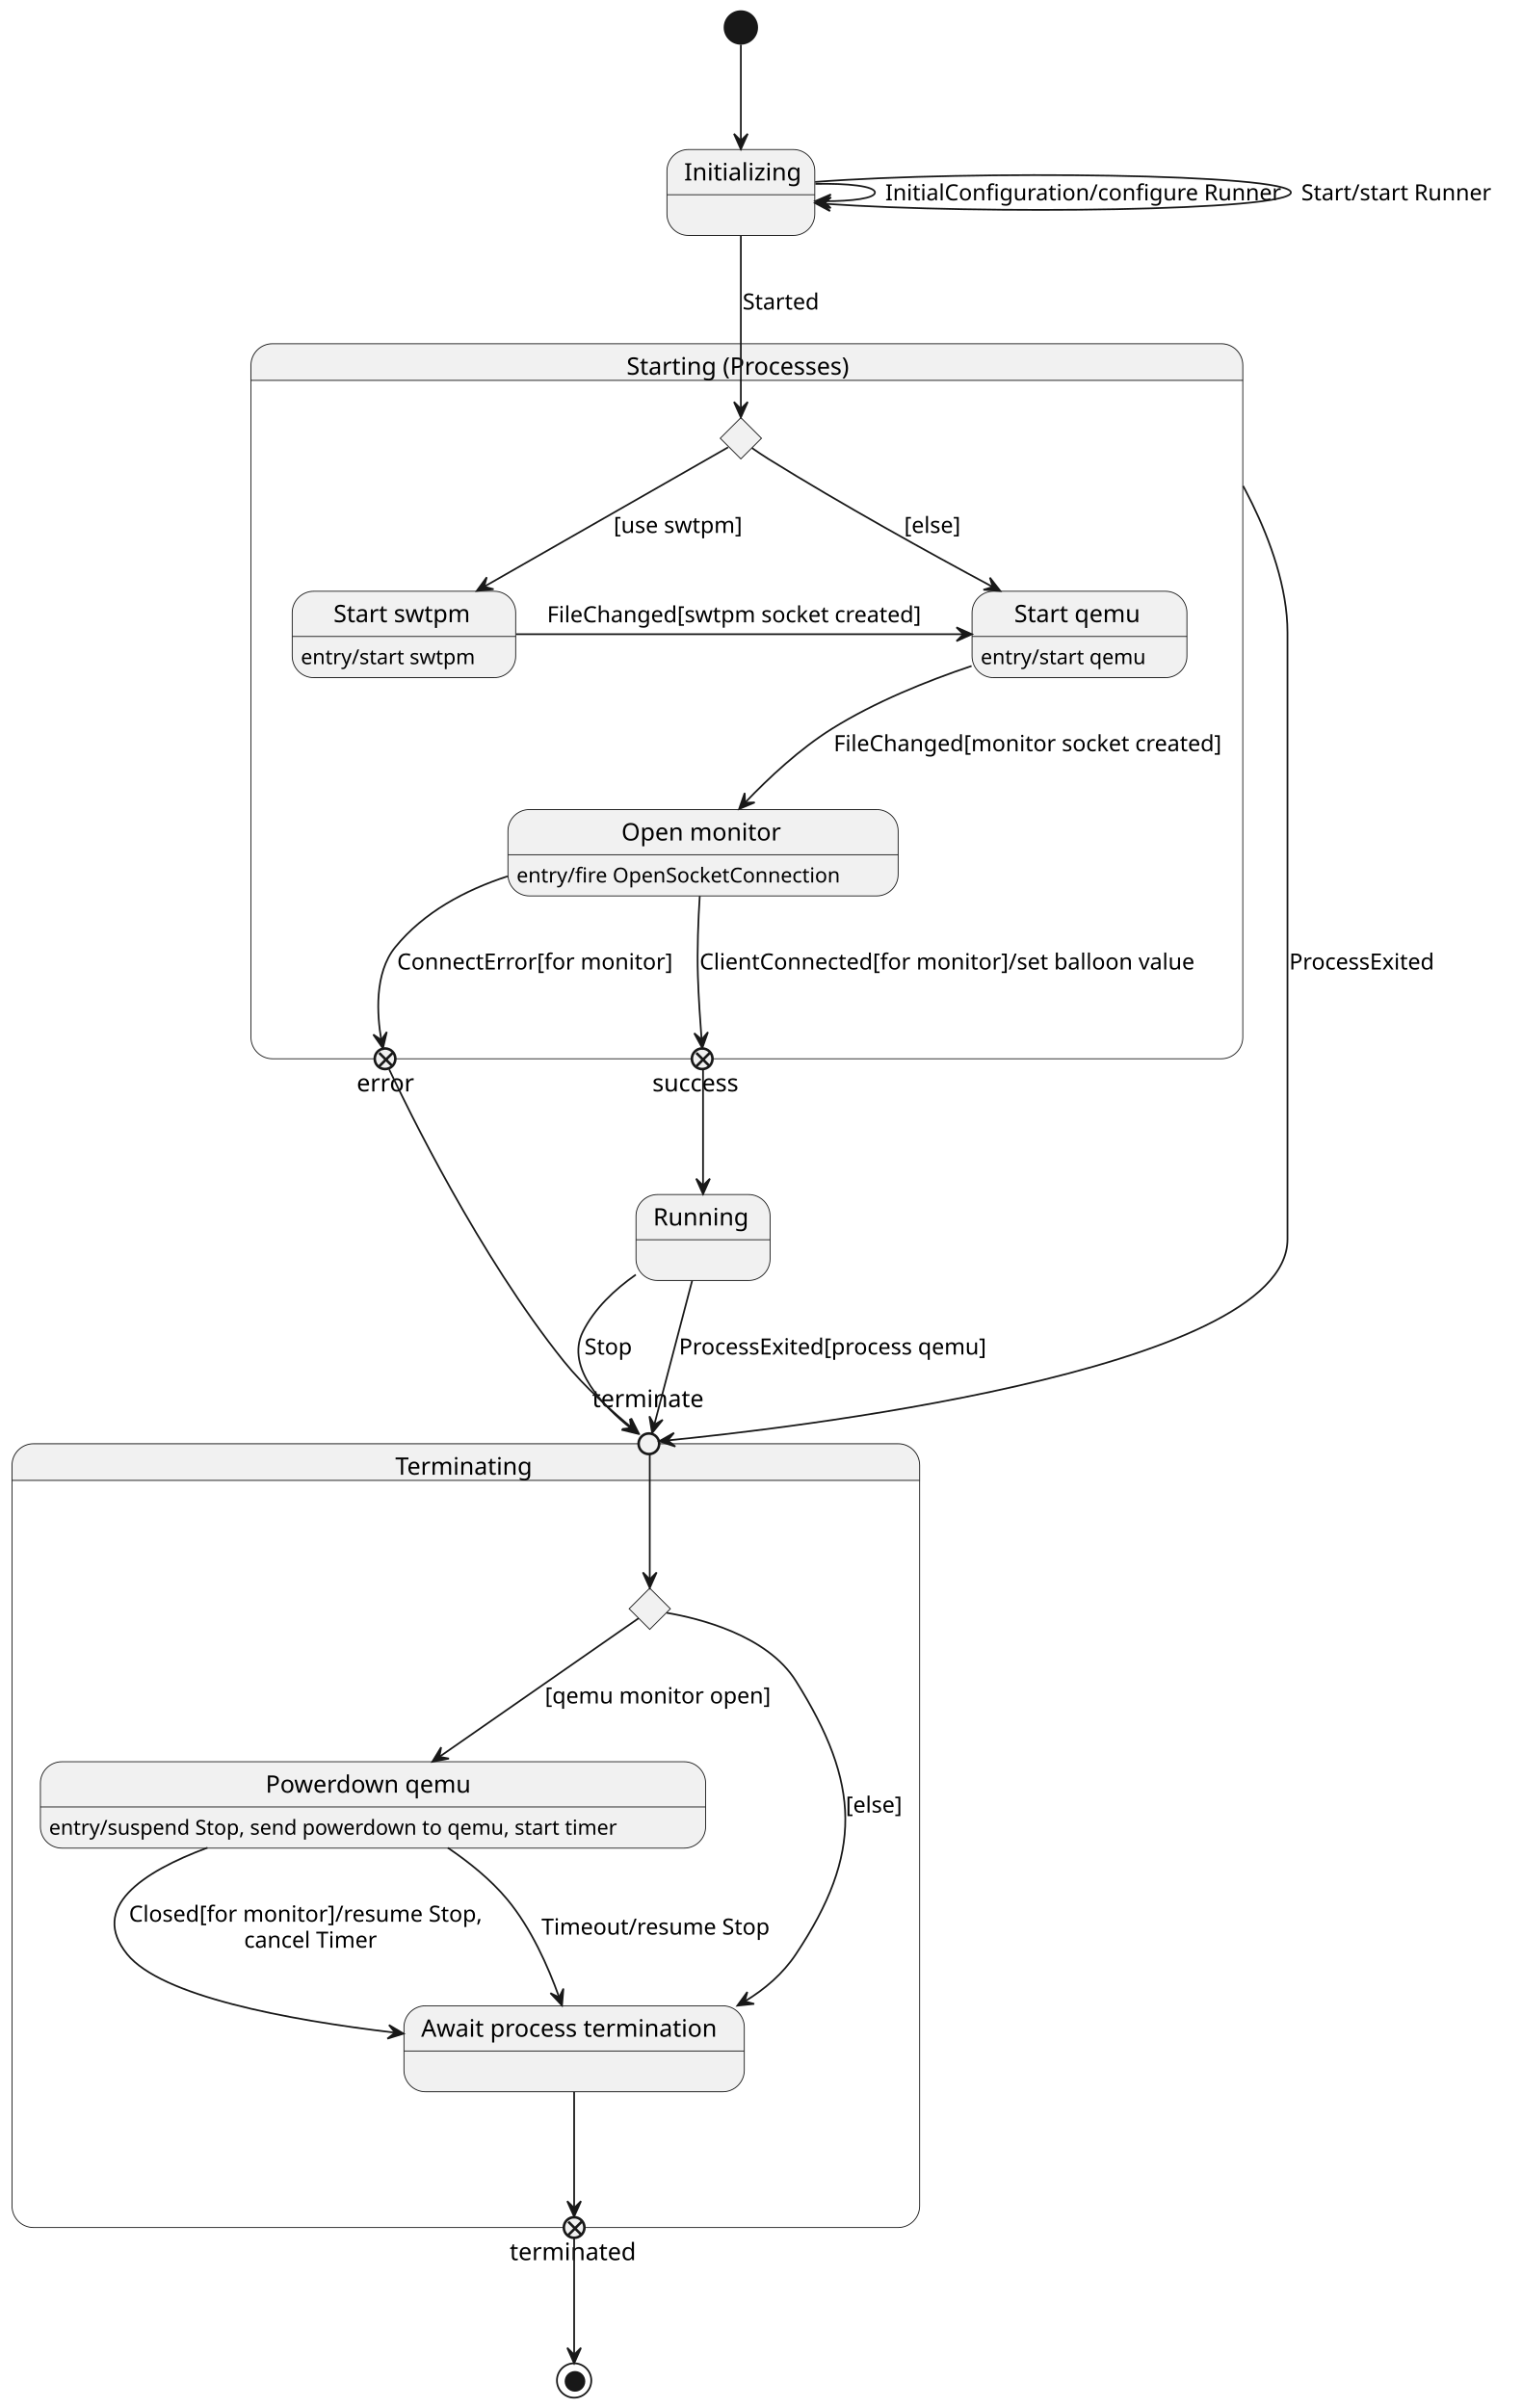
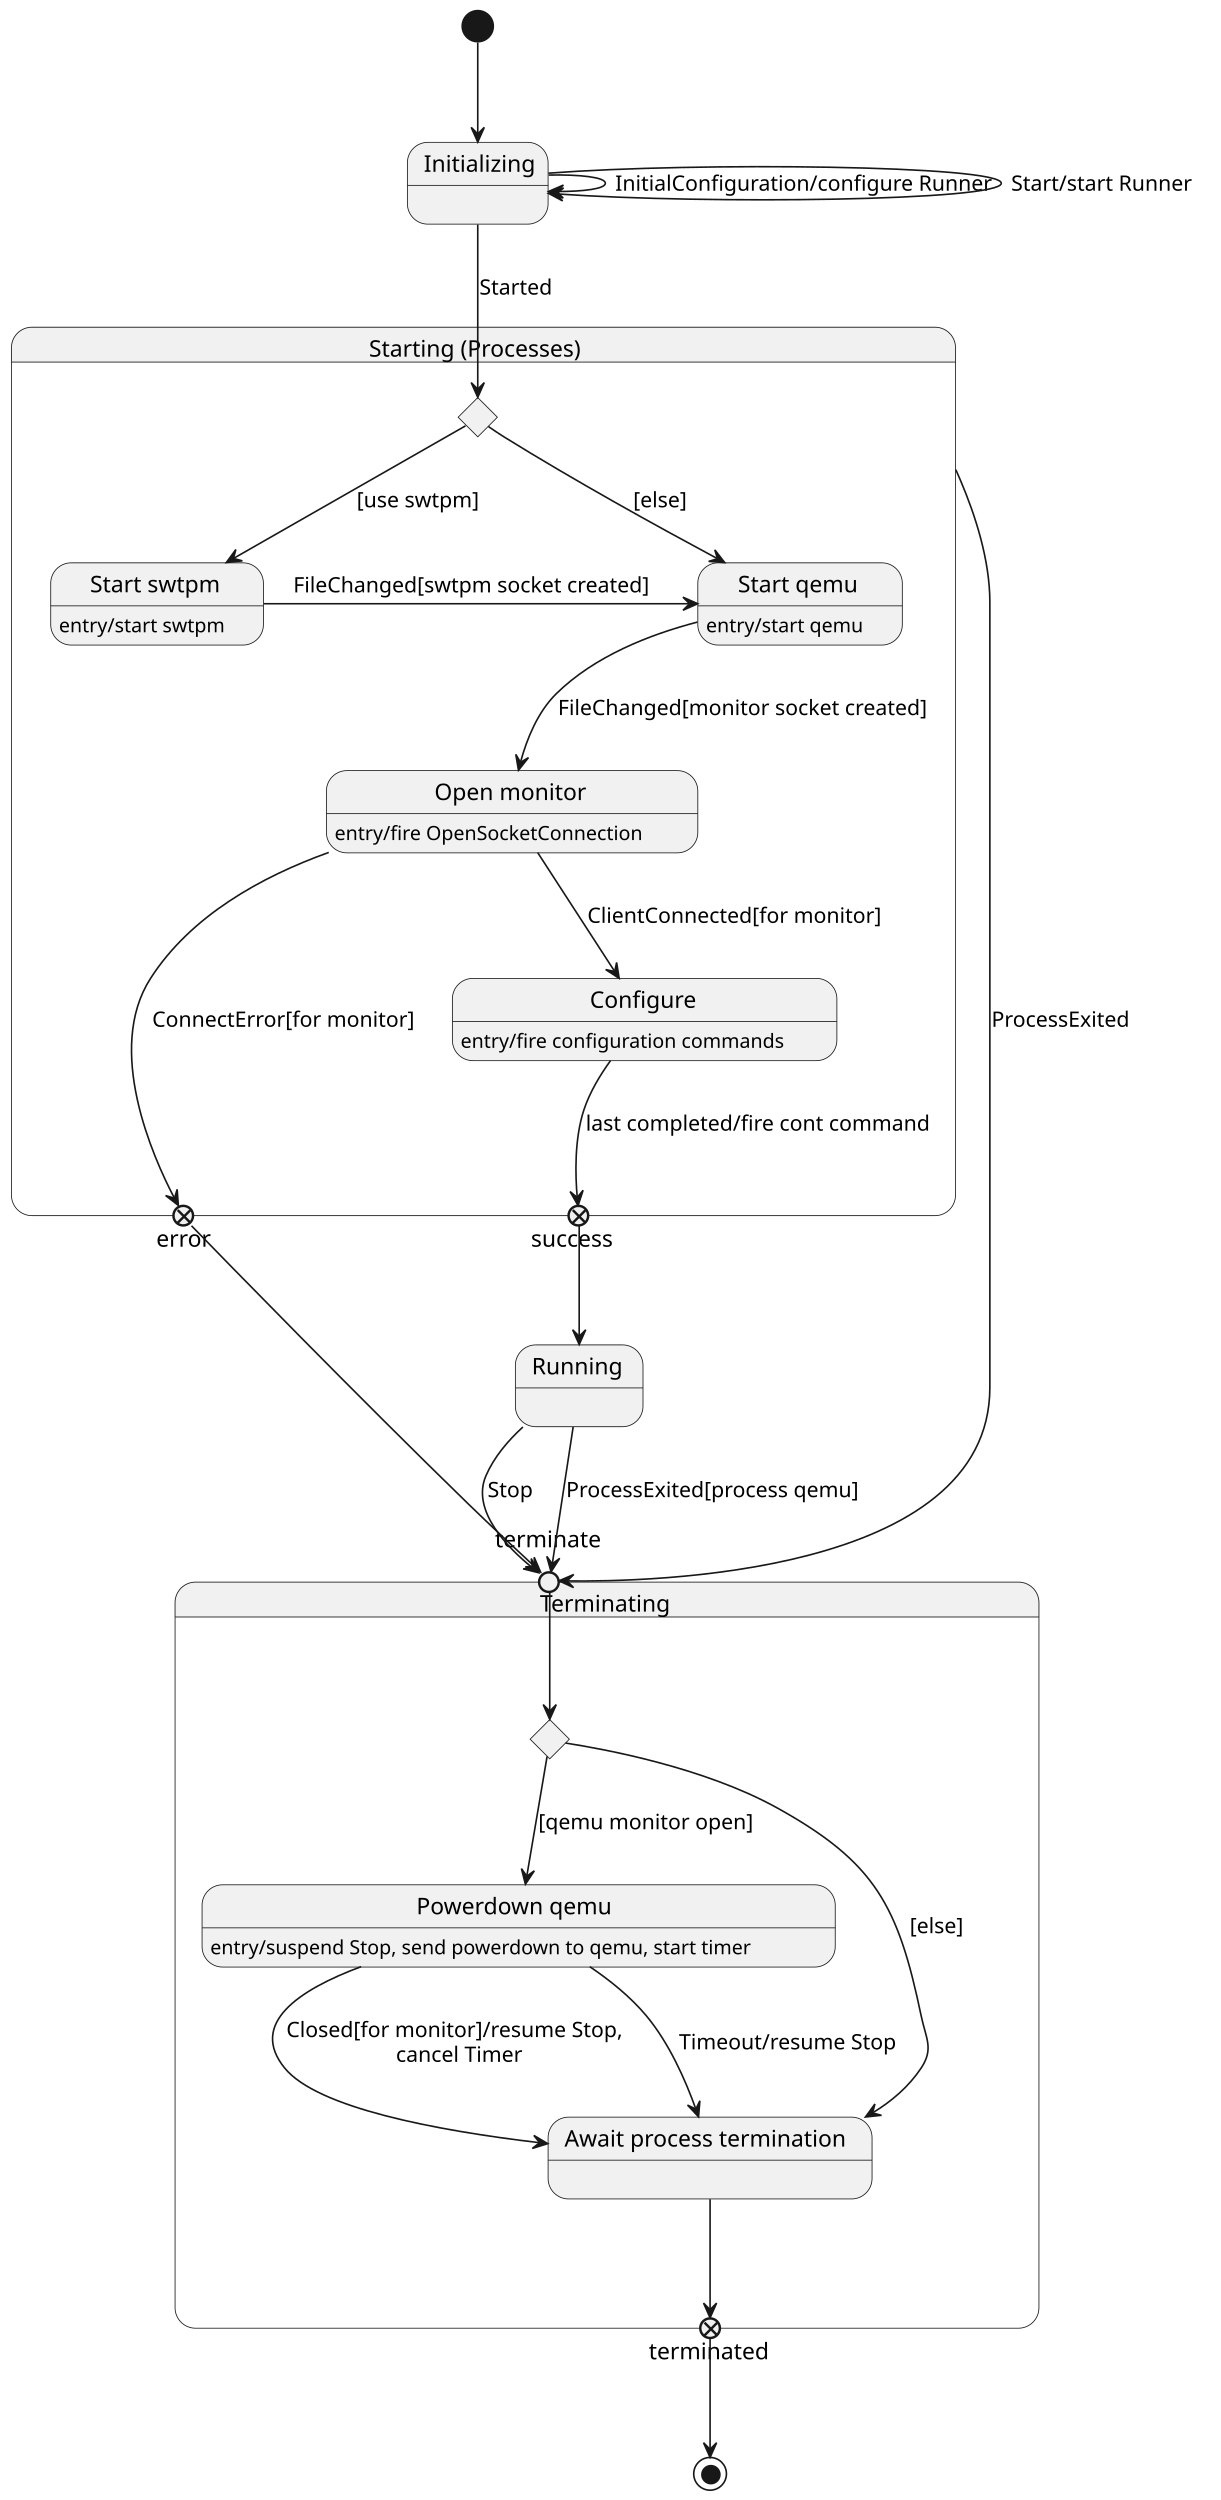
- <svg xmlns="http://www.w3.org/2000/svg" contentStyleType="text/css" height="1401px" preserveAspectRatio="none" style="width:885px;height:1401px;background:#FFFFFF;" version="1.1" viewBox="0 0 885 1401" width="885px" zoomAndPan="magnify">
+ <svg xmlns="http://www.w3.org/2000/svg" contentStyleType="text/css" height="1528px" preserveAspectRatio="none" style="width:746px;height:1528px;background:#FFFFFF;" version="1.1" viewBox="0 0 746 1528" width="746px" zoomAndPan="magnify">
  <defs />
  <g>
    <g id="cluster_StartingProcess">
-       <path d="M158.5,200 L710.5,200 A12.5,12.5 0 0 1 723,212.5 L723,221.297 L146,221.297 L146,212.5 A12.5,12.5 0 0 1 158.5,200 " fill="#F1F1F1" style="stroke:#F1F1F1;stroke-width:1.0;" />
-       <rect fill="none" height="416" rx="12.5" ry="12.5" style="stroke:#181818;stroke-width:0.5;" width="577" x="146" y="200" />
-       <line style="stroke:#181818;stroke-width:0.5;" x1="146" x2="723" y1="221.297" y2="221.297" />
-       <text fill="#000000" font-family="sans-serif" font-size="14" lengthAdjust="spacing" textLength="140" x="364.5" y="217.995">Starting (Processes)</text>
+       <path d="M19.5,200 L571.5,200 A12.5,12.5 0 0 1 584,212.5 L584,221.297 L7,221.297 L7,212.5 A12.5,12.5 0 0 1 19.5,200 " fill="#F1F1F1" style="stroke:#F1F1F1;stroke-width:1.0;" />
+       <rect fill="none" height="543" rx="12.5" ry="12.5" style="stroke:#181818;stroke-width:0.5;" width="577" x="7" y="200" />
+       <line style="stroke:#181818;stroke-width:0.5;" x1="7" x2="584" y1="221.297" y2="221.297" />
+       <text fill="#000000" font-family="sans-serif" font-size="14" lengthAdjust="spacing" textLength="140" x="225.5" y="217.995">Starting (Processes)</text>
    </g>
    <g id="cluster_Terminating">
-       <path d="M19.5,840 L522.5,840 A12.5,12.5 0 0 1 535,852.5 L535,861.297 L7,861.297 L7,852.5 A12.5,12.5 0 0 1 19.5,840 " fill="#F1F1F1" style="stroke:#F1F1F1;stroke-width:1.0;" />
-       <rect fill="none" height="456" rx="12.5" ry="12.5" style="stroke:#181818;stroke-width:0.5;" width="528" x="7" y="840" />
-       <line style="stroke:#181818;stroke-width:0.5;" x1="7" x2="535" y1="861.297" y2="861.297" />
-       <text fill="#000000" font-family="sans-serif" font-size="14" lengthAdjust="spacing" textLength="82" x="230" y="857.995">Terminating</text>
+       <path d="M119.5,967 L622.5,967 A12.5,12.5 0 0 1 635,979.5 L635,988.297 L107,988.297 L107,979.5 A12.5,12.5 0 0 1 119.5,967 " fill="#F1F1F1" style="stroke:#F1F1F1;stroke-width:1.0;" />
+       <rect fill="none" height="456" rx="12.5" ry="12.5" style="stroke:#181818;stroke-width:0.5;" width="528" x="107" y="967" />
+       <line style="stroke:#181818;stroke-width:0.5;" x1="107" x2="635" y1="988.297" y2="988.297" />
+       <text fill="#000000" font-family="sans-serif" font-size="14" lengthAdjust="spacing" textLength="82" x="330" y="984.995">Terminating</text>
    </g>
    <g id="elem_which">
-       <polygon fill="#F1F1F1" points="431,243,443,255,431,267,419,255,431,243" style="stroke:#181818;stroke-width:0.5;" />
+       <polygon fill="#F1F1F1" points="292,243,304,255,292,267,280,255,292,243" style="stroke:#181818;stroke-width:0.5;" />
    </g>
    <g id="StartingProcess.swtpm">
-       <rect fill="#F1F1F1" height="50.266" rx="12.5" ry="12.5" style="stroke:#181818;stroke-width:0.5;" width="130" x="170" y="344" />
-       <line style="stroke:#181818;stroke-width:0.5;" x1="170" x2="300" y1="370.297" y2="370.297" />
-       <text fill="#000000" font-family="sans-serif" font-size="14" lengthAdjust="spacing" textLength="82" x="194" y="361.995">Start swtpm</text>
-       <text fill="#000000" font-family="sans-serif" font-size="12" lengthAdjust="spacing" textLength="110" x="175" y="386.435">entry/start swtpm</text>
+       <rect fill="#F1F1F1" height="50.266" rx="12.5" ry="12.5" style="stroke:#181818;stroke-width:0.5;" width="130" x="31" y="344" />
+       <line style="stroke:#181818;stroke-width:0.5;" x1="31" x2="161" y1="370.297" y2="370.297" />
+       <text fill="#000000" font-family="sans-serif" font-size="14" lengthAdjust="spacing" textLength="82" x="55" y="361.995">Start swtpm</text>
+       <text fill="#000000" font-family="sans-serif" font-size="12" lengthAdjust="spacing" textLength="110" x="36" y="386.435">entry/start swtpm</text>
    </g>
    <g id="StartingProcess.qemu">
-       <rect fill="#F1F1F1" height="50.266" rx="12.5" ry="12.5" style="stroke:#181818;stroke-width:0.5;" width="125" x="565.5" y="344" />
-       <line style="stroke:#181818;stroke-width:0.5;" x1="565.5" x2="690.5" y1="370.297" y2="370.297" />
-       <text fill="#000000" font-family="sans-serif" font-size="14" lengthAdjust="spacing" textLength="76" x="590" y="361.995">Start qemu</text>
-       <text fill="#000000" font-family="sans-serif" font-size="12" lengthAdjust="spacing" textLength="105" x="570.5" y="386.435">entry/start qemu</text>
+       <rect fill="#F1F1F1" height="50.266" rx="12.5" ry="12.5" style="stroke:#181818;stroke-width:0.5;" width="125" x="426.5" y="344" />
+       <line style="stroke:#181818;stroke-width:0.5;" x1="426.5" x2="551.5" y1="370.297" y2="370.297" />
+       <text fill="#000000" font-family="sans-serif" font-size="14" lengthAdjust="spacing" textLength="76" x="451" y="361.995">Start qemu</text>
+       <text fill="#000000" font-family="sans-serif" font-size="12" lengthAdjust="spacing" textLength="105" x="431.5" y="386.435">entry/start qemu</text>
    </g>
    <g id="StartingProcess.monitor">
-       <rect fill="#F1F1F1" height="50.266" rx="12.5" ry="12.5" style="stroke:#181818;stroke-width:0.5;" width="227" x="295.5" y="471" />
-       <line style="stroke:#181818;stroke-width:0.5;" x1="295.5" x2="522.5" y1="497.297" y2="497.297" />
-       <text fill="#000000" font-family="sans-serif" font-size="14" lengthAdjust="spacing" textLength="95" x="361.5" y="488.995">Open monitor</text>
-       <text fill="#000000" font-family="sans-serif" font-size="12" lengthAdjust="spacing" textLength="207" x="300.5" y="513.436">entry/fire OpenSocketConnection</text>
+       <rect fill="#F1F1F1" height="50.266" rx="12.5" ry="12.5" style="stroke:#181818;stroke-width:0.5;" width="227" x="199.5" y="471" />
+       <line style="stroke:#181818;stroke-width:0.5;" x1="199.5" x2="426.5" y1="497.297" y2="497.297" />
+       <text fill="#000000" font-family="sans-serif" font-size="14" lengthAdjust="spacing" textLength="95" x="265.5" y="488.995">Open monitor</text>
+       <text fill="#000000" font-family="sans-serif" font-size="12" lengthAdjust="spacing" textLength="207" x="204.5" y="513.436">entry/fire OpenSocketConnection</text>
    </g>
-     <text fill="#000000" font-family="sans-serif" font-size="14" lengthAdjust="spacing" textLength="58" x="379.5" y="634.995">success</text>
-     <ellipse cx="408.5" cy="616" fill="#F1F1F1" rx="6" ry="6" style="stroke:#181818;stroke-width:1.5;" />
-     <line style="stroke:#181818;stroke-width:1.5;" x1="412.889" x2="405.111" y1="620.389" y2="612.611" />
-     <line style="stroke:#181818;stroke-width:1.5;" x1="412.889" x2="405.111" y1="612.611" y2="620.389" />
-     <text fill="#000000" font-family="sans-serif" font-size="14" lengthAdjust="spacing" textLength="33" x="207.5" y="634.995">error</text>
-     <ellipse cx="224" cy="616" fill="#F1F1F1" rx="6" ry="6" style="stroke:#181818;stroke-width:1.5;" />
-     <line style="stroke:#181818;stroke-width:1.5;" x1="228.389" x2="220.611" y1="620.389" y2="612.611" />
-     <line style="stroke:#181818;stroke-width:1.5;" x1="228.389" x2="220.611" y1="612.611" y2="620.389" />
-     <text fill="#000000" font-family="sans-serif" font-size="14" lengthAdjust="spacing" textLength="66" x="344.5" y="818.698">terminate</text>
-     <ellipse cx="377.5" cy="840" fill="#F1F1F1" rx="6" ry="6" style="stroke:#181818;stroke-width:1.5;" />
+     <g id="StartingProcess.configure">
+       <rect fill="#F1F1F1" height="50.266" rx="12.5" ry="12.5" style="stroke:#181818;stroke-width:0.5;" width="235" x="276.5" y="598" />
+       <line style="stroke:#181818;stroke-width:0.5;" x1="276.5" x2="511.5" y1="624.297" y2="624.297" />
+       <text fill="#000000" font-family="sans-serif" font-size="14" lengthAdjust="spacing" textLength="67" x="360.5" y="615.995">Configure</text>
+       <text fill="#000000" font-family="sans-serif" font-size="12" lengthAdjust="spacing" textLength="215" x="281.5" y="640.436">entry/fire configuration commands</text>
+     </g>
+     <text fill="#000000" font-family="sans-serif" font-size="14" lengthAdjust="spacing" textLength="58" x="324.5" y="761.995">success</text>
+     <ellipse cx="353.5" cy="743" fill="#F1F1F1" rx="6" ry="6" style="stroke:#181818;stroke-width:1.5;" />
+     <line style="stroke:#181818;stroke-width:1.5;" x1="357.889" x2="350.111" y1="747.389" y2="739.611" />
+     <line style="stroke:#181818;stroke-width:1.5;" x1="357.889" x2="350.111" y1="739.611" y2="747.389" />
+     <text fill="#000000" font-family="sans-serif" font-size="14" lengthAdjust="spacing" textLength="33" x="95.5" y="761.995">error</text>
+     <ellipse cx="112" cy="743" fill="#F1F1F1" rx="6" ry="6" style="stroke:#181818;stroke-width:1.5;" />
+     <line style="stroke:#181818;stroke-width:1.5;" x1="116.389" x2="108.611" y1="747.389" y2="739.611" />
+     <line style="stroke:#181818;stroke-width:1.5;" x1="116.389" x2="108.611" y1="739.611" y2="747.389" />
+     <text fill="#000000" font-family="sans-serif" font-size="14" lengthAdjust="spacing" textLength="66" x="302.5" y="945.698">terminate</text>
+     <ellipse cx="335.5" cy="967" fill="#F1F1F1" rx="6" ry="6" style="stroke:#181818;stroke-width:1.5;" />
    <g id="elem_qemuRunning">
-       <polygon fill="#F1F1F1" points="378,924,390,936,378,948,366,936,378,924" style="stroke:#181818;stroke-width:0.5;" />
+       <polygon fill="#F1F1F1" points="336,1051,348,1063,336,1075,324,1063,336,1051" style="stroke:#181818;stroke-width:0.5;" />
    </g>
-     <text fill="#000000" font-family="sans-serif" font-size="14" lengthAdjust="spacing" textLength="75" x="296.5" y="1314.995">terminated</text>
-     <ellipse cx="334" cy="1296" fill="#F1F1F1" rx="6" ry="6" style="stroke:#181818;stroke-width:1.5;" />
-     <line style="stroke:#181818;stroke-width:1.5;" x1="338.389" x2="330.611" y1="1300.389" y2="1292.611" />
-     <line style="stroke:#181818;stroke-width:1.5;" x1="338.389" x2="330.611" y1="1292.611" y2="1300.389" />
+     <text fill="#000000" font-family="sans-serif" font-size="14" lengthAdjust="spacing" textLength="75" x="396.5" y="1441.995">terminated</text>
+     <ellipse cx="434" cy="1423" fill="#F1F1F1" rx="6" ry="6" style="stroke:#181818;stroke-width:1.5;" />
+     <line style="stroke:#181818;stroke-width:1.5;" x1="438.389" x2="430.611" y1="1427.389" y2="1419.611" />
+     <line style="stroke:#181818;stroke-width:1.5;" x1="438.389" x2="430.611" y1="1419.611" y2="1427.389" />
    <g id="Terminating.qemuPowerdown">
-       <rect fill="#F1F1F1" height="50.266" rx="12.5" ry="12.5" style="stroke:#181818;stroke-width:0.5;" width="387" x="23.5" y="1025" />
-       <line style="stroke:#181818;stroke-width:0.5;" x1="23.5" x2="410.5" y1="1051.297" y2="1051.297" />
-       <text fill="#000000" font-family="sans-serif" font-size="14" lengthAdjust="spacing" textLength="125" x="154.5" y="1042.995">Powerdown qemu</text>
-       <text fill="#000000" font-family="sans-serif" font-size="12" lengthAdjust="spacing" textLength="367" x="28.5" y="1067.436">entry/suspend Stop, send powerdown to qemu, start timer</text>
+       <rect fill="#F1F1F1" height="50.266" rx="12.5" ry="12.5" style="stroke:#181818;stroke-width:0.5;" width="387" x="123.5" y="1152" />
+       <line style="stroke:#181818;stroke-width:0.5;" x1="123.5" x2="510.5" y1="1178.297" y2="1178.297" />
+       <text fill="#000000" font-family="sans-serif" font-size="14" lengthAdjust="spacing" textLength="125" x="254.5" y="1169.995">Powerdown qemu</text>
+       <text fill="#000000" font-family="sans-serif" font-size="12" lengthAdjust="spacing" textLength="367" x="128.5" y="1194.436">entry/suspend Stop, send powerdown to qemu, start timer</text>
    </g>
    <g id="Terminating.terminateProcesses">
-       <rect fill="#F1F1F1" height="50" rx="12.5" ry="12.5" style="stroke:#181818;stroke-width:0.5;" width="198" x="235" y="1167" />
-       <line style="stroke:#181818;stroke-width:0.5;" x1="235" x2="433" y1="1193.297" y2="1193.297" />
-       <text fill="#000000" font-family="sans-serif" font-size="14" lengthAdjust="spacing" textLength="178" x="245" y="1184.995">Await process termination</text>
+       <rect fill="#F1F1F1" height="50" rx="12.5" ry="12.5" style="stroke:#181818;stroke-width:0.5;" width="198" x="335" y="1294" />
+       <line style="stroke:#181818;stroke-width:0.5;" x1="335" x2="533" y1="1320.297" y2="1320.297" />
+       <text fill="#000000" font-family="sans-serif" font-size="14" lengthAdjust="spacing" textLength="178" x="345" y="1311.995">Await process termination</text>
    </g>
-     <ellipse cx="431" cy="16" fill="#181818" rx="10" ry="10" style="stroke:none;stroke-width:1.0;" />
+     <ellipse cx="292" cy="16" fill="#181818" rx="10" ry="10" style="stroke:none;stroke-width:1.0;" />
    <g id="Initializing">
-       <rect fill="#F1F1F1" height="50" rx="12.5" ry="12.5" style="stroke:#181818;stroke-width:0.5;" width="86" x="388" y="87" />
-       <line style="stroke:#181818;stroke-width:0.5;" x1="388" x2="474" y1="113.297" y2="113.297" />
-       <text fill="#000000" font-family="sans-serif" font-size="14" lengthAdjust="spacing" textLength="66" x="398" y="104.995">Initializing</text>
+       <rect fill="#F1F1F1" height="50" rx="12.5" ry="12.5" style="stroke:#181818;stroke-width:0.5;" width="86" x="249" y="87" />
+       <line style="stroke:#181818;stroke-width:0.5;" x1="249" x2="335" y1="113.297" y2="113.297" />
+       <text fill="#000000" font-family="sans-serif" font-size="14" lengthAdjust="spacing" textLength="66" x="259" y="104.995">Initializing</text>
    </g>
    <g id="Running">
-       <rect fill="#F1F1F1" height="50" rx="12.5" ry="12.5" style="stroke:#181818;stroke-width:0.5;" width="78" x="370" y="695" />
-       <line style="stroke:#181818;stroke-width:0.5;" x1="370" x2="448" y1="721.297" y2="721.297" />
-       <text fill="#000000" font-family="sans-serif" font-size="14" lengthAdjust="spacing" textLength="58" x="380" y="712.995">Running</text>
+       <rect fill="#F1F1F1" height="50" rx="12.5" ry="12.5" style="stroke:#181818;stroke-width:0.5;" width="78" x="315" y="822" />
+       <line style="stroke:#181818;stroke-width:0.5;" x1="315" x2="393" y1="848.297" y2="848.297" />
+       <text fill="#000000" font-family="sans-serif" font-size="14" lengthAdjust="spacing" textLength="58" x="325" y="839.995">Running</text>
    </g>
-     <ellipse cx="334" cy="1385" fill="none" rx="10" ry="10" style="stroke:#181818;stroke-width:1.0;" />
-     <ellipse cx="334.5" cy="1385.5" fill="#181818" rx="6" ry="6" style="stroke:none;stroke-width:1.0;" />
+     <ellipse cx="434" cy="1512" fill="none" rx="10" ry="10" style="stroke:#181818;stroke-width:1.0;" />
+     <ellipse cx="434.5" cy="1512.5" fill="#181818" rx="6" ry="6" style="stroke:none;stroke-width:1.0;" />
    <g id="link_*start*_Initializing">
-       <path d="M431,26.01 C431,38.7 431,62.41 431,81.57 " fill="none" id="*start*-to-Initializing" style="stroke:#181818;stroke-width:1.0;" />
-       <polygon fill="#181818" points="431,86.84,435,77.84,431,81.84,427,77.84,431,86.84" style="stroke:#181818;stroke-width:1.0;" />
+       <path d="M292,26.01 C292,38.7 292,62.41 292,81.57 " fill="none" id="*start*-to-Initializing" style="stroke:#181818;stroke-width:1.0;" />
+       <polygon fill="#181818" points="292,86.84,296,77.84,292,81.84,288,77.84,292,86.84" style="stroke:#181818;stroke-width:1.0;" />
    </g>
    <g id="link_Initializing_Initializing">
-       <path d="M474.31,107 C493,106.59 509,108.26 509,112 C509,115.39 495.86,117.08 479.49,117.06 " fill="none" id="Initializing-to-Initializing" style="stroke:#181818;stroke-width:1.0;" />
-       <polygon fill="#181818" points="474.31,117,483.264,121.103,479.31,117.057,483.355,113.103,474.31,117" style="stroke:#181818;stroke-width:1.0;" />
-       <text fill="#000000" font-family="sans-serif" font-size="13" lengthAdjust="spacing" textLength="230" x="515" y="116.567">InitialConfiguration/configure Runner</text>
+       <path d="M335.31,107 C354,106.59 370,108.26 370,112 C370,115.39 356.86,117.08 340.49,117.06 " fill="none" id="Initializing-to-Initializing" style="stroke:#181818;stroke-width:1.0;" />
+       <polygon fill="#181818" points="335.31,117,344.264,121.103,340.31,117.057,344.355,113.103,335.31,117" style="stroke:#181818;stroke-width:1.0;" />
+       <text fill="#000000" font-family="sans-serif" font-size="13" lengthAdjust="spacing" textLength="230" x="376" y="116.567">InitialConfiguration/configure Runner</text>
    </g>
    <g id="link_Initializing_Initializing">
-       <path d="M474.19,105.85 C564.17,98.97 751,101.02 751,112 C751,122.78 571.04,124.95 479.3,118.52 " fill="none" id="Initializing-to-Initializing-1" style="stroke:#181818;stroke-width:1.0;" />
-       <polygon fill="#181818" points="474.19,118.15,482.868,122.808,479.176,118.522,483.462,114.83,474.19,118.15" style="stroke:#181818;stroke-width:1.0;" />
-       <text fill="#000000" font-family="sans-serif" font-size="13" lengthAdjust="spacing" textLength="115" x="757" y="116.567">Start/start Runner</text>
+       <path d="M335.19,105.85 C425.17,98.97 612,101.02 612,112 C612,122.78 432.04,124.95 340.3,118.52 " fill="none" id="Initializing-to-Initializing-1" style="stroke:#181818;stroke-width:1.0;" />
+       <polygon fill="#181818" points="335.19,118.15,343.868,122.808,340.176,118.522,344.462,114.83,335.19,118.15" style="stroke:#181818;stroke-width:1.0;" />
+       <text fill="#000000" font-family="sans-serif" font-size="13" lengthAdjust="spacing" textLength="115" x="618" y="116.567">Start/start Runner</text>
    </g>
    <g id="link_which_swtpm">
-       <path d="M423.56,260.25 C400.66,273.34 329.93,313.75 281.91,341.19 " fill="none" id="which-to-swtpm" style="stroke:#181818;stroke-width:1.0;" />
-       <polygon fill="#181818" points="277.34,343.81,287.137,342.797,281.676,341.32,283.153,335.859,277.34,343.81" style="stroke:#181818;stroke-width:1.0;" />
-       <text fill="#000000" font-family="sans-serif" font-size="13" lengthAdjust="spacing" textLength="79" x="357" y="310.067">[use swtpm]</text>
+       <path d="M284.56,260.25 C261.66,273.34 190.93,313.75 142.91,341.19 " fill="none" id="which-to-swtpm" style="stroke:#181818;stroke-width:1.0;" />
+       <polygon fill="#181818" points="138.34,343.81,148.137,342.797,142.676,341.32,144.153,335.859,138.34,343.81" style="stroke:#181818;stroke-width:1.0;" />
+       <text fill="#000000" font-family="sans-serif" font-size="13" lengthAdjust="spacing" textLength="79" x="218" y="310.067">[use swtpm]</text>
    </g>
    <g id="link_which_qemu">
-       <path d="M437.45,260.64 C440.33,262.65 443.79,265.01 447,267 C490.01,293.7 540.41,321.56 577.09,341.24 " fill="none" id="which-to-qemu" style="stroke:#181818;stroke-width:1.0;" />
-       <polygon fill="#181818" points="581.94,343.84,575.885,336.072,577.529,341.485,572.117,343.129,581.94,343.84" style="stroke:#181818;stroke-width:1.0;" />
-       <text fill="#000000" font-family="sans-serif" font-size="13" lengthAdjust="spacing" textLength="36" x="526" y="310.067">[else]</text>
+       <path d="M298.45,260.64 C301.33,262.65 304.79,265.01 308,267 C351.01,293.7 401.41,321.56 438.09,341.24 " fill="none" id="which-to-qemu" style="stroke:#181818;stroke-width:1.0;" />
+       <polygon fill="#181818" points="442.94,343.84,436.885,336.072,438.529,341.485,433.117,343.129,442.94,343.84" style="stroke:#181818;stroke-width:1.0;" />
+       <text fill="#000000" font-family="sans-serif" font-size="13" lengthAdjust="spacing" textLength="36" x="387" y="310.067">[else]</text>
    </g>
    <g id="link_swtpm_qemu">
-       <path d="M300.34,369 C372.27,369 487.38,369 560.26,369 " fill="none" id="swtpm-to-qemu" style="stroke:#181818;stroke-width:1.0;" />
-       <polygon fill="#181818" points="565.43,369,556.43,365,560.43,369,556.43,373,565.43,369" style="stroke:#181818;stroke-width:1.0;" />
-       <text fill="#000000" font-family="sans-serif" font-size="13" lengthAdjust="spacing" textLength="229" x="318.25" y="362.067">FileChanged[swtpm socket created]</text>
+       <path d="M161.34,369 C233.27,369 348.38,369 421.26,369 " fill="none" id="swtpm-to-qemu" style="stroke:#181818;stroke-width:1.0;" />
+       <polygon fill="#181818" points="426.43,369,417.43,365,421.43,369,417.43,373,426.43,369" style="stroke:#181818;stroke-width:1.0;" />
+       <text fill="#000000" font-family="sans-serif" font-size="13" lengthAdjust="spacing" textLength="229" x="179.25" y="362.067">FileChanged[swtpm socket created]</text>
    </g>
    <g id="link_qemu_monitor">
-       <path d="M565.22,387.47 C539,396.28 508.91,408.44 484,424 C465.37,435.64 447.4,452.39 433.72,466.7 " fill="none" id="qemu-to-monitor" style="stroke:#181818;stroke-width:1.0;" />
-       <polygon fill="#181818" points="429.98,470.67,439.061,466.858,433.407,467.029,433.236,461.375,429.98,470.67" style="stroke:#181818;stroke-width:1.0;" />
-       <text fill="#000000" font-family="sans-serif" font-size="13" lengthAdjust="spacing" textLength="237" x="485" y="437.067">FileChanged[monitor socket created]</text>
+       <path d="M426.33,380.2 C396.89,387.86 363.24,401.13 340,424 C328.7,435.12 322.06,451.46 318.19,465.66 " fill="none" id="qemu-to-monitor" style="stroke:#181818;stroke-width:1.0;" />
+       <polygon fill="#181818" points="316.89,470.78,323.002,463.057,318.133,465.937,315.253,461.068,316.89,470.78" style="stroke:#181818;stroke-width:1.0;" />
+       <text fill="#000000" font-family="sans-serif" font-size="13" lengthAdjust="spacing" textLength="237" x="341" y="437.067">FileChanged[monitor socket created]</text>
    </g>
-     <g id="link_monitor_success">
-       <path d="M407.08,521.31 C406.22,535.02 405.5,552.46 406,568 C406.4,580.59 407.41,595.04 408.14,604.56 " fill="none" id="monitor-to-success" style="stroke:#181818;stroke-width:1.0;" />
-       <polygon fill="#181818" points="408.56,609.79,411.854,600.508,408.174,604.805,403.878,601.125,408.56,609.79" style="stroke:#181818;stroke-width:1.0;" />
-       <text fill="#000000" font-family="sans-serif" font-size="13" lengthAdjust="spacing" textLength="298" x="407" y="564.067">ClientConnected[for monitor]/set balloon value</text>
+     <g id="link_monitor_configure">
+       <path d="M328.62,521.1 C342.06,541.85 361.49,571.82 375.67,593.71 " fill="none" id="monitor-to-configure" style="stroke:#181818;stroke-width:1.0;" />
+       <polygon fill="#181818" points="378.43,597.97,376.881,588.244,375.706,593.777,370.173,592.602,378.43,597.97" style="stroke:#181818;stroke-width:1.0;" />
+       <text fill="#000000" font-family="sans-serif" font-size="13" lengthAdjust="spacing" textLength="186" x="359" y="564.067">ClientConnected[for monitor]</text>
    </g>
    <g id="link_monitor_error">
-       <path d="M295.29,509.82 C270.38,517.93 246.54,530.77 230,551 C217.51,566.27 219.41,590.96 221.78,604.79 " fill="none" id="monitor-to-error" style="stroke:#181818;stroke-width:1.0;" />
-       <polygon fill="#181818" points="222.78,609.99,225.007,600.396,221.835,605.08,217.151,601.908,222.78,609.99" style="stroke:#181818;stroke-width:1.0;" />
-       <text fill="#000000" font-family="sans-serif" font-size="13" lengthAdjust="spacing" textLength="165" x="231" y="564.067">ConnectError[for monitor]</text>
+       <path d="M200.93,521.01 C159.41,535.93 116.51,559.85 92,598 C64.11,641.42 93.52,707.33 106.5,732.12 " fill="none" id="monitor-to-error" style="stroke:#181818;stroke-width:1.0;" />
+       <polygon fill="#181818" points="109,736.76,108.276,726.938,106.639,732.353,101.224,730.716,109,736.76" style="stroke:#181818;stroke-width:1.0;" />
+       <text fill="#000000" font-family="sans-serif" font-size="13" lengthAdjust="spacing" textLength="165" x="93" y="627.567">ConnectError[for monitor]</text>
+     </g>
+     <g id="link_configure_success">
+       <path d="M373.16,648.25 C366.8,657.05 360.54,667.44 357,678 C350.92,696.11 351.65,718.72 352.79,731.64 " fill="none" id="configure-to-success" style="stroke:#181818;stroke-width:1.0;" />
+       <polygon fill="#181818" points="353.31,736.85,356.389,727.495,352.81,731.875,348.429,728.295,353.31,736.85" style="stroke:#181818;stroke-width:1.0;" />
+       <text fill="#000000" font-family="sans-serif" font-size="13" lengthAdjust="spacing" textLength="220" x="358" y="691.067">last completed/fire cont command</text>
    </g>
    <g id="link_Initializing_which">
-       <path d="M431,137.24 C431,165.93 431,212.94 431,237.65 " fill="none" id="Initializing-to-which" style="stroke:#181818;stroke-width:1.0;" />
-       <polygon fill="#181818" points="431,242.85,435,233.85,431,237.85,427,233.85,431,242.85" style="stroke:#181818;stroke-width:1.0;" />
-       <text fill="#000000" font-family="sans-serif" font-size="13" lengthAdjust="spacing" textLength="48" x="432" y="180.067">Started</text>
+       <path d="M292,137.24 C292,165.93 292,212.94 292,237.65 " fill="none" id="Initializing-to-which" style="stroke:#181818;stroke-width:1.0;" />
+       <polygon fill="#181818" points="292,242.85,296,233.85,292,237.85,288,233.85,292,242.85" style="stroke:#181818;stroke-width:1.0;" />
+       <text fill="#000000" font-family="sans-serif" font-size="13" lengthAdjust="spacing" textLength="48" x="293" y="180.067">Started</text>
    </g>
    <g id="link_success_Running">
-       <path d="M409,622.2 C409,634.43 409,665.77 409,689.51 " fill="none" id="success-to-Running" style="stroke:#181818;stroke-width:1.0;" />
-       <polygon fill="#181818" points="409,694.75,413,685.75,409,689.75,405,685.75,409,694.75" style="stroke:#181818;stroke-width:1.0;" />
+       <path d="M354,749.2 C354,761.43 354,792.77 354,816.51 " fill="none" id="success-to-Running" style="stroke:#181818;stroke-width:1.0;" />
+       <polygon fill="#181818" points="354,821.75,358,812.75,354,816.75,350,812.75,354,821.75" style="stroke:#181818;stroke-width:1.0;" />
    </g>
    <g id="link_terminate_qemuRunning">
-       <path d="M378,846.05 C378,859.55 378,896.91 378,918.67 " fill="none" id="terminate-to-qemuRunning" style="stroke:#181818;stroke-width:1.0;" />
-       <polygon fill="#181818" points="378,923.85,382,914.85,378,918.85,374,914.85,378,923.85" style="stroke:#181818;stroke-width:1.0;" />
+       <path d="M336,973.05 C336,986.55 336,1023.91 336,1045.67 " fill="none" id="terminate-to-qemuRunning" style="stroke:#181818;stroke-width:1.0;" />
+       <polygon fill="#181818" points="336,1050.85,340,1041.85,336,1045.85,332,1041.85,336,1050.85" style="stroke:#181818;stroke-width:1.0;" />
    </g>
    <g id="link_qemuRunning_qemuPowerdown">
-       <path d="M371.49,941.53 C352.3,954.88 294.88,994.82 255.72,1022.07 " fill="none" id="qemuRunning-to-qemuPowerdown" style="stroke:#181818;stroke-width:1.0;" />
-       <polygon fill="#181818" points="251.51,1024.99,261.185,1023.149,255.619,1022.141,256.627,1016.575,251.51,1024.99" style="stroke:#181818;stroke-width:1.0;" />
-       <text fill="#000000" font-family="sans-serif" font-size="13" lengthAdjust="spacing" textLength="137" x="317" y="991.067">[qemu monitor open]</text>
+       <path d="M334.38,1073.55 C331.67,1089.55 326.09,1122.4 321.99,1146.61 " fill="none" id="qemuRunning-to-qemuPowerdown" style="stroke:#181818;stroke-width:1.0;" />
+       <polygon fill="#181818" points="321.13,1151.64,326.59,1143.443,321.973,1146.711,318.704,1142.094,321.13,1151.64" style="stroke:#181818;stroke-width:1.0;" />
+       <text fill="#000000" font-family="sans-serif" font-size="13" lengthAdjust="spacing" textLength="137" x="329" y="1118.067">[qemu monitor open]</text>
    </g>
    <g id="link_qemuRunning_terminateProcesses">
-       <path d="M387.85,938.36 C406.41,941.52 446.19,951.22 463,978 C500.58,1037.85 502.15,1078.17 463,1137 C455.45,1148.34 445.02,1157.3 433.32,1164.39 " fill="none" id="qemuRunning-to-terminateProcesses" style="stroke:#181818;stroke-width:1.0;" />
-       <polygon fill="#181818" points="428.96,1166.91,438.754,1165.873,433.29,1164.409,434.753,1158.945,428.96,1166.91" style="stroke:#181818;stroke-width:1.0;" />
-       <text fill="#000000" font-family="sans-serif" font-size="13" lengthAdjust="spacing" textLength="36" x="492" y="1054.567">[else]</text>
+       <path d="M345.66,1065.36 C369.1,1068.97 430.33,1080.24 475,1105 C535.06,1138.29 548.94,1164.78 563,1232 C565.91,1245.92 570.88,1252.16 563,1264 C555.45,1275.34 545.02,1284.3 533.32,1291.39 " fill="none" id="qemuRunning-to-terminateProcesses" style="stroke:#181818;stroke-width:1.0;" />
+       <polygon fill="#181818" points="528.96,1293.91,538.754,1292.873,533.29,1291.409,534.753,1285.945,528.96,1293.91" style="stroke:#181818;stroke-width:1.0;" />
+       <text fill="#000000" font-family="sans-serif" font-size="13" lengthAdjust="spacing" textLength="36" x="556" y="1181.567">[else]</text>
    </g>
    <g id="link_qemuPowerdown_terminateProcesses">
-       <path d="M120.71,1075.02 C82.36,1089.28 51.97,1109.92 74,1137 C93.81,1161.35 166.11,1175.07 229.45,1182.59 " fill="none" id="qemuPowerdown-to-terminateProcesses" style="stroke:#181818;stroke-width:1.0;" />
-       <polygon fill="#181818" points="234.77,1183.2,226.3,1178.174,229.804,1182.615,225.364,1186.12,234.77,1183.2" style="stroke:#181818;stroke-width:1.0;" />
-       <text fill="#000000" font-family="sans-serif" font-size="13" lengthAdjust="spacing" textLength="215" x="75" y="1118.067">Closed[for monitor]/resume Stop,</text>
-       <text fill="#000000" font-family="sans-serif" font-size="13" lengthAdjust="spacing" textLength="81" x="142" y="1133.2">cancel Timer</text>
+       <path d="M220.71,1202.02 C182.36,1216.28 151.97,1236.92 174,1264 C193.81,1288.35 266.11,1302.07 329.45,1309.59 " fill="none" id="qemuPowerdown-to-terminateProcesses" style="stroke:#181818;stroke-width:1.0;" />
+       <polygon fill="#181818" points="334.77,1310.2,326.3,1305.174,329.804,1309.615,325.364,1313.12,334.77,1310.2" style="stroke:#181818;stroke-width:1.0;" />
+       <text fill="#000000" font-family="sans-serif" font-size="13" lengthAdjust="spacing" textLength="215" x="175" y="1245.067">Closed[for monitor]/resume Stop,</text>
+       <text fill="#000000" font-family="sans-serif" font-size="13" lengthAdjust="spacing" textLength="81" x="242" y="1260.2">cancel Timer</text>
    </g>
    <g id="link_qemuPowerdown_terminateProcesses">
-       <path d="M260.47,1075.04 C272.76,1083.34 285.4,1093.49 295,1105 C308.92,1121.68 318.88,1144.14 325.25,1161.93 " fill="none" id="qemuPowerdown-to-terminateProcesses-1" style="stroke:#181818;stroke-width:1.0;" />
-       <polygon fill="#181818" points="326.95,1166.81,327.765,1156.995,325.305,1162.089,320.211,1159.628,326.95,1166.81" style="stroke:#181818;stroke-width:1.0;" />
-       <text fill="#000000" font-family="sans-serif" font-size="13" lengthAdjust="spacing" textLength="139" x="315" y="1125.567">Timeout/resume Stop</text>
+       <path d="M360.47,1202.04 C372.76,1210.34 385.4,1220.49 395,1232 C408.92,1248.68 418.88,1271.14 425.25,1288.93 " fill="none" id="qemuPowerdown-to-terminateProcesses-1" style="stroke:#181818;stroke-width:1.0;" />
+       <polygon fill="#181818" points="426.95,1293.81,427.765,1283.995,425.305,1289.089,420.211,1286.628,426.95,1293.81" style="stroke:#181818;stroke-width:1.0;" />
+       <text fill="#000000" font-family="sans-serif" font-size="13" lengthAdjust="spacing" textLength="139" x="415" y="1252.567">Timeout/resume Stop</text>
    </g>
    <g id="link_terminateProcesses_terminated">
-       <path d="M334,1217.17 C334,1238.58 334,1268.8 334,1284.54 " fill="none" id="terminateProcesses-to-terminated" style="stroke:#181818;stroke-width:1.0;" />
-       <polygon fill="#181818" points="334,1289.65,338,1280.65,334,1284.65,330,1280.65,334,1289.65" style="stroke:#181818;stroke-width:1.0;" />
+       <path d="M434,1344.17 C434,1365.58 434,1395.8 434,1411.54 " fill="none" id="terminateProcesses-to-terminated" style="stroke:#181818;stroke-width:1.0;" />
+       <polygon fill="#181818" points="434,1416.65,438,1407.65,434,1411.65,430,1407.65,434,1416.65" style="stroke:#181818;stroke-width:1.0;" />
    </g>
    <g id="link_Running_terminate">
-       <path d="M369.87,741.63 C357.69,750.2 345.7,761.36 339,775 C328.7,795.95 352,818.98 366.86,830.87 " fill="none" id="Running-to-terminate" style="stroke:#181818;stroke-width:1.0;" />
-       <polygon fill="#181818" points="371.15,834.19,366.473,825.522,367.193,831.133,361.582,831.853,371.15,834.19" style="stroke:#181818;stroke-width:1.0;" />
-       <text fill="#000000" font-family="sans-serif" font-size="13" lengthAdjust="spacing" textLength="30" x="340" y="788.067">Stop</text>
+       <path d="M319.6,872.18 C310.52,880.49 301.9,890.6 297,902 C287.77,923.45 310.64,946.27 325.15,958.01 " fill="none" id="Running-to-terminate" style="stroke:#181818;stroke-width:1.0;" />
+       <polygon fill="#181818" points="329.33,961.28,324.688,952.594,325.385,958.207,319.772,958.905,329.33,961.28" style="stroke:#181818;stroke-width:1.0;" />
+       <text fill="#000000" font-family="sans-serif" font-size="13" lengthAdjust="spacing" textLength="30" x="298" y="915.067">Stop</text>
    </g>
    <g id="link_Running_terminate">
-       <path d="M402.65,745.16 C395.91,770.83 385.57,810.19 380.7,828.71 " fill="none" id="Running-to-terminate-1" style="stroke:#181818;stroke-width:1.0;" />
-       <polygon fill="#181818" points="379.38,833.74,385.54,826.055,380.653,828.905,377.804,824.018,379.38,833.74" style="stroke:#181818;stroke-width:1.0;" />
-       <text fill="#000000" font-family="sans-serif" font-size="13" lengthAdjust="spacing" textLength="190" x="395" y="788.067">ProcessExited[process qemu]</text>
+       <path d="M350.31,872.16 C346.4,897.83 340.39,937.19 337.57,955.71 " fill="none" id="Running-to-terminate-1" style="stroke:#181818;stroke-width:1.0;" />
+       <polygon fill="#181818" points="336.8,960.74,342.093,952.434,337.543,955.795,334.182,951.245,336.8,960.74" style="stroke:#181818;stroke-width:1.0;" />
+       <text fill="#000000" font-family="sans-serif" font-size="13" lengthAdjust="spacing" textLength="190" x="346" y="915.067">ProcessExited[process qemu]</text>
    </g>
    <g id="link_error_terminate">
-       <path d="M226.42,622.2 C236.75,644.14 278.89,730.81 328,792 C340.11,807.09 356.98,821.96 367.7,830.8 " fill="none" id="error-to-terminate" style="stroke:#181818;stroke-width:1.0;" />
-       <polygon fill="#181818" points="371.62,834,367.193,825.202,367.752,830.832,362.123,831.391,371.62,834" style="stroke:#181818;stroke-width:1.0;" />
+       <path d="M117.06,749.22 C137.76,770.53 218.11,852.99 286,919 C299.9,932.52 316.34,947.84 326.46,957.22 " fill="none" id="error-to-terminate" style="stroke:#181818;stroke-width:1.0;" />
+       <polygon fill="#181818" points="330.39,960.84,326.505,951.79,326.721,957.443,321.069,957.66,330.39,960.84" style="stroke:#181818;stroke-width:1.0;" />
    </g>
    <g id="link_StartingProcess_terminate">
-       <path d="M723.2,282.727 C723.357,283.021 723.515,283.317 723.674,283.615 C723.991,284.21 724.309,284.813 724.628,285.423 C725.905,287.864 727.199,290.418 728.491,293.071 C738.825,314.295 749,341.835 749,368 C749,368 749,368 749,721 C749,798.75 449.33,832.06 388.64,838.01 " fill="none" id="StartingProcess-to-terminate" style="stroke:#181818;stroke-width:1.0;" />
-       <polygon fill="#181818" points="383.53,838.5,392.876,841.606,388.506,838.014,392.098,833.644,383.53,838.5" style="stroke:#181818;stroke-width:1.0;" />
-       <text fill="#000000" font-family="sans-serif" font-size="13" lengthAdjust="spacing" textLength="89" x="750" y="564.067">ProcessExited</text>
+       <path d="M584.167,287.06 C584.237,287.216 584.308,287.372 584.379,287.529 C584.661,288.156 584.945,288.791 585.229,289.431 C585.797,290.713 586.366,292.021 586.935,293.353 C596.038,314.665 605,342.2 605,368 C605,368 605,368 605,848 C605,962.9 396.62,966.95 346.67,966.27 " fill="none" id="StartingProcess-to-terminate" style="stroke:#181818;stroke-width:1.0;" />
+       <polygon fill="#181818" points="341.62,966.18,350.55,970.334,346.619,966.266,350.687,962.335,341.62,966.18" style="stroke:#181818;stroke-width:1.0;" />
+       <text fill="#000000" font-family="sans-serif" font-size="13" lengthAdjust="spacing" textLength="89" x="606" y="627.567">ProcessExited</text>
    </g>
    <g id="link_terminated_*end*">
-       <path d="M334,1302.18 C334,1315.29 334,1350.12 334,1369.85 " fill="none" id="terminated-to-*end*" style="stroke:#181818;stroke-width:1.0;" />
-       <polygon fill="#181818" points="334,1374.99,338,1365.99,334,1369.99,330,1365.99,334,1374.99" style="stroke:#181818;stroke-width:1.0;" />
+       <path d="M434,1429.18 C434,1442.29 434,1477.12 434,1496.85 " fill="none" id="terminated-to-*end*" style="stroke:#181818;stroke-width:1.0;" />
+       <polygon fill="#181818" points="434,1501.99,438,1492.99,434,1496.99,430,1492.99,434,1501.99" style="stroke:#181818;stroke-width:1.0;" />
    </g>
  </g>
</svg>
